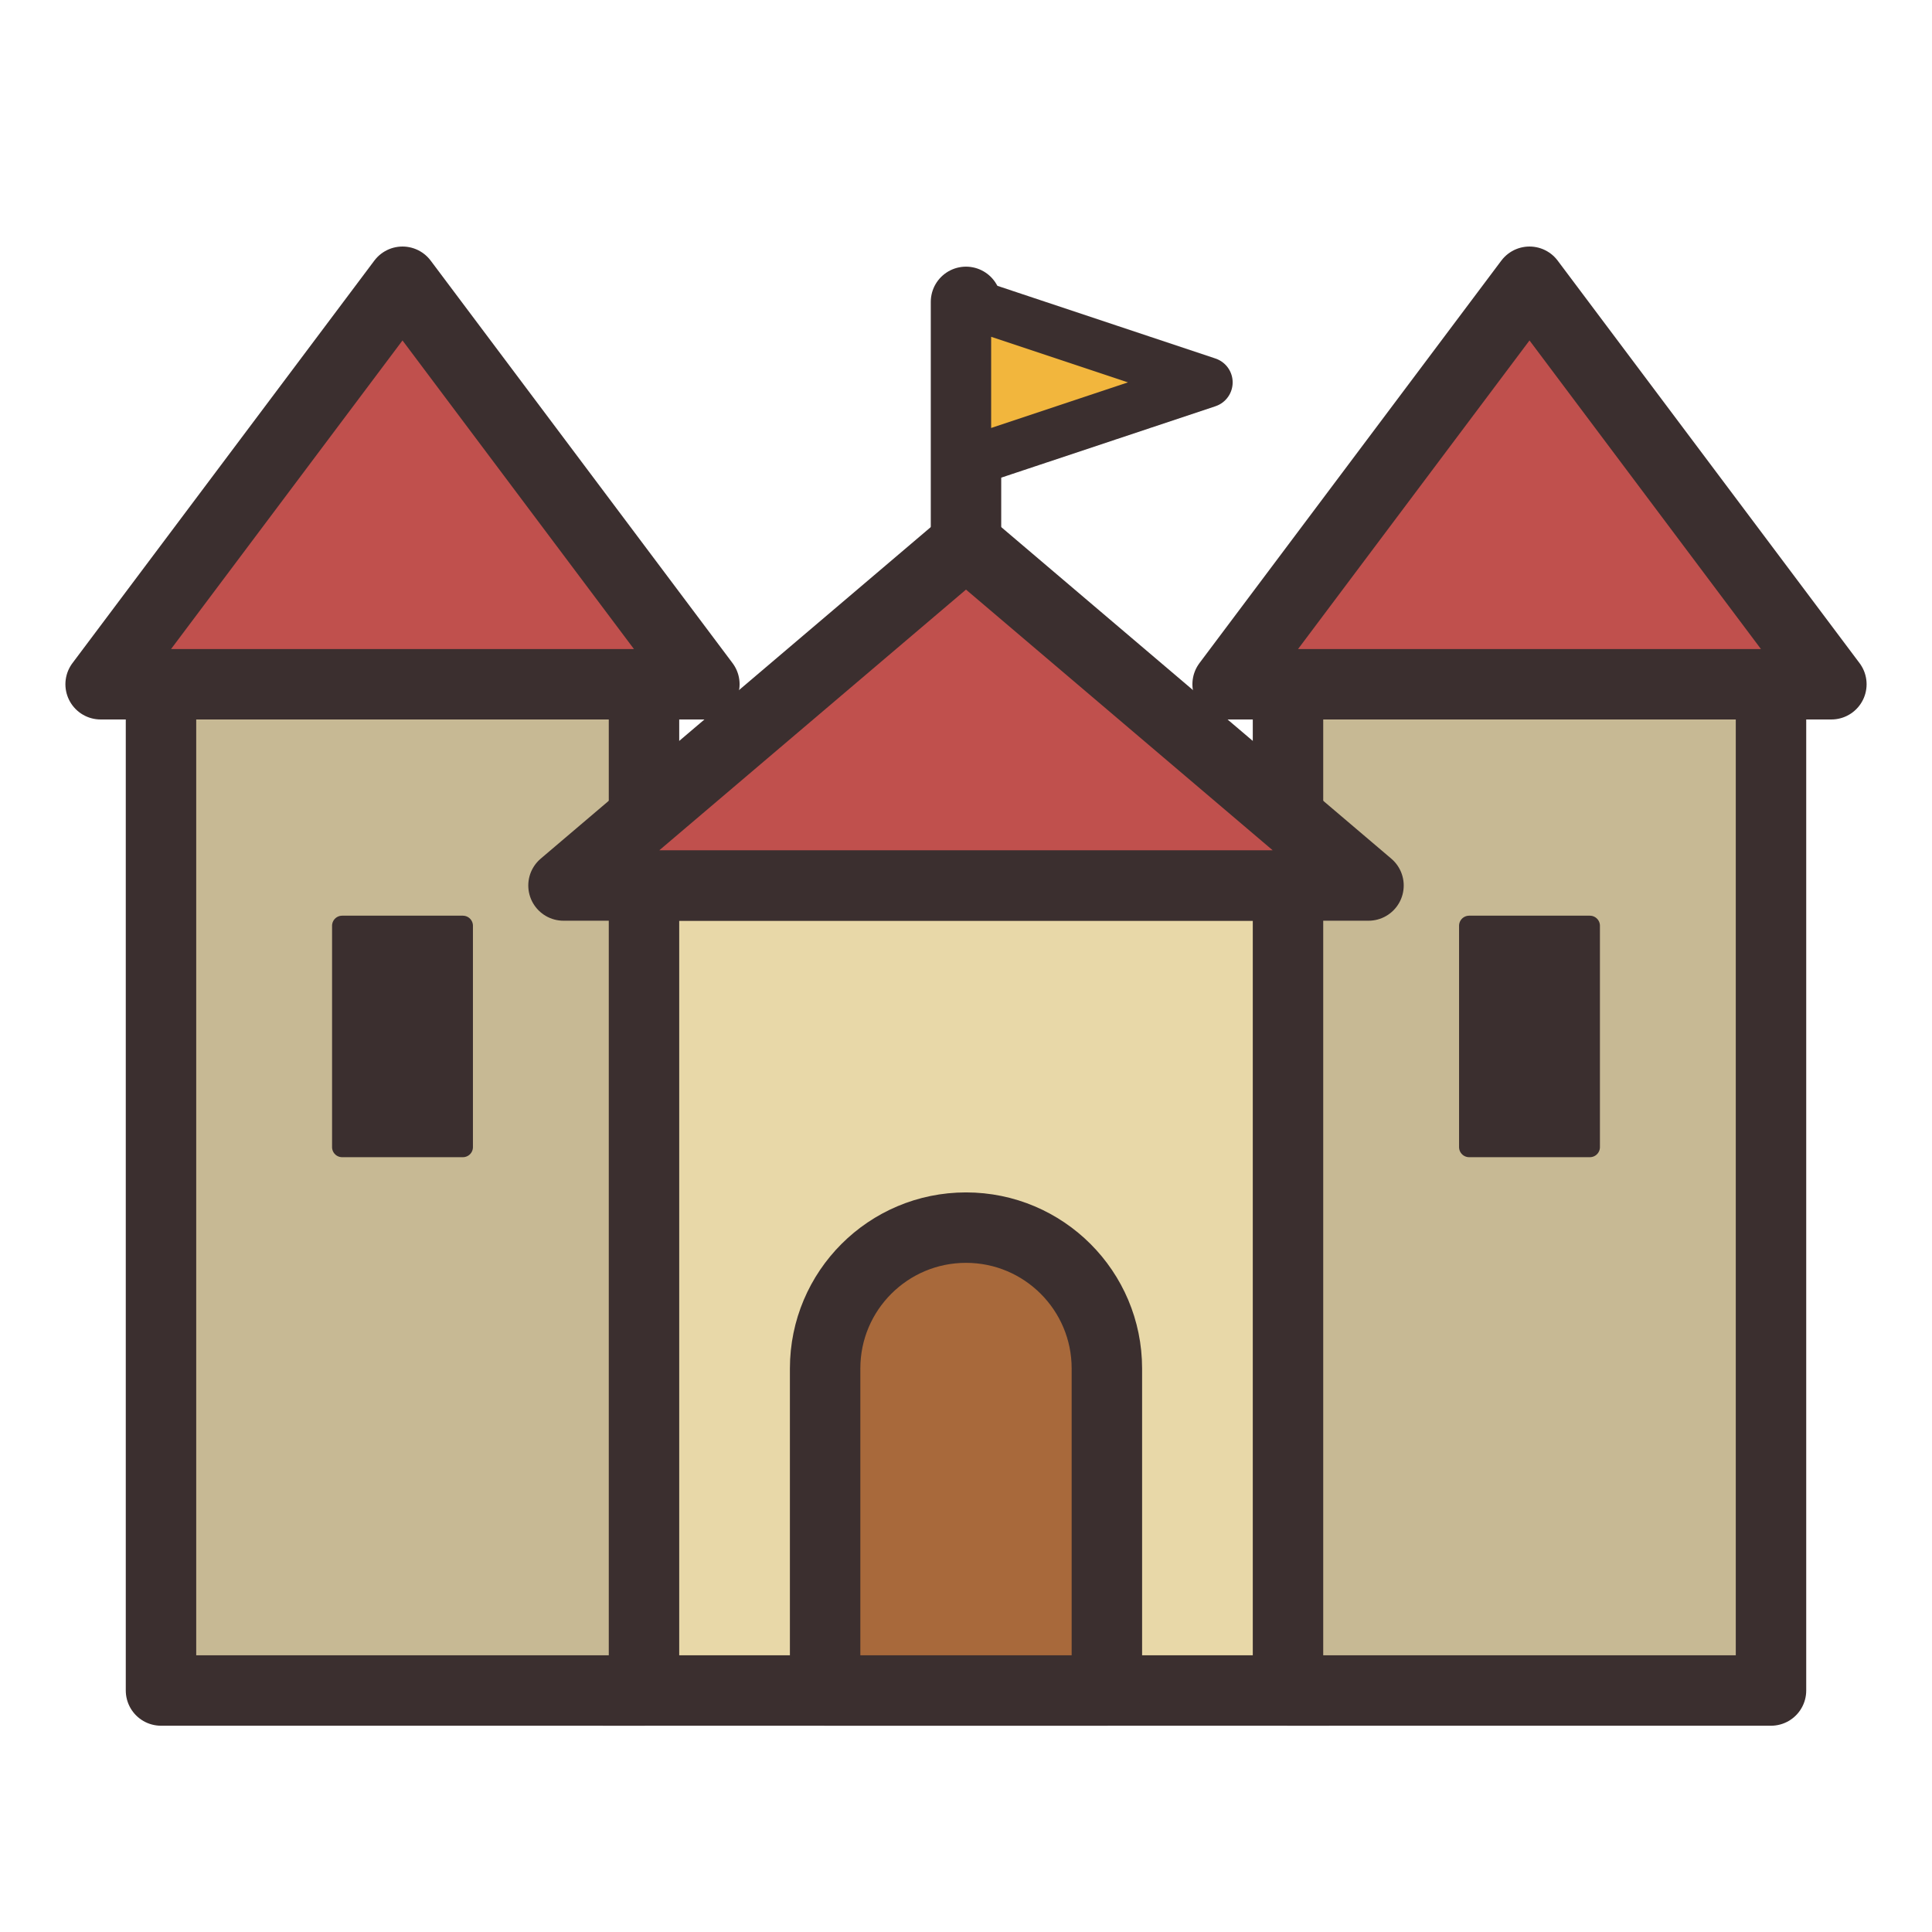
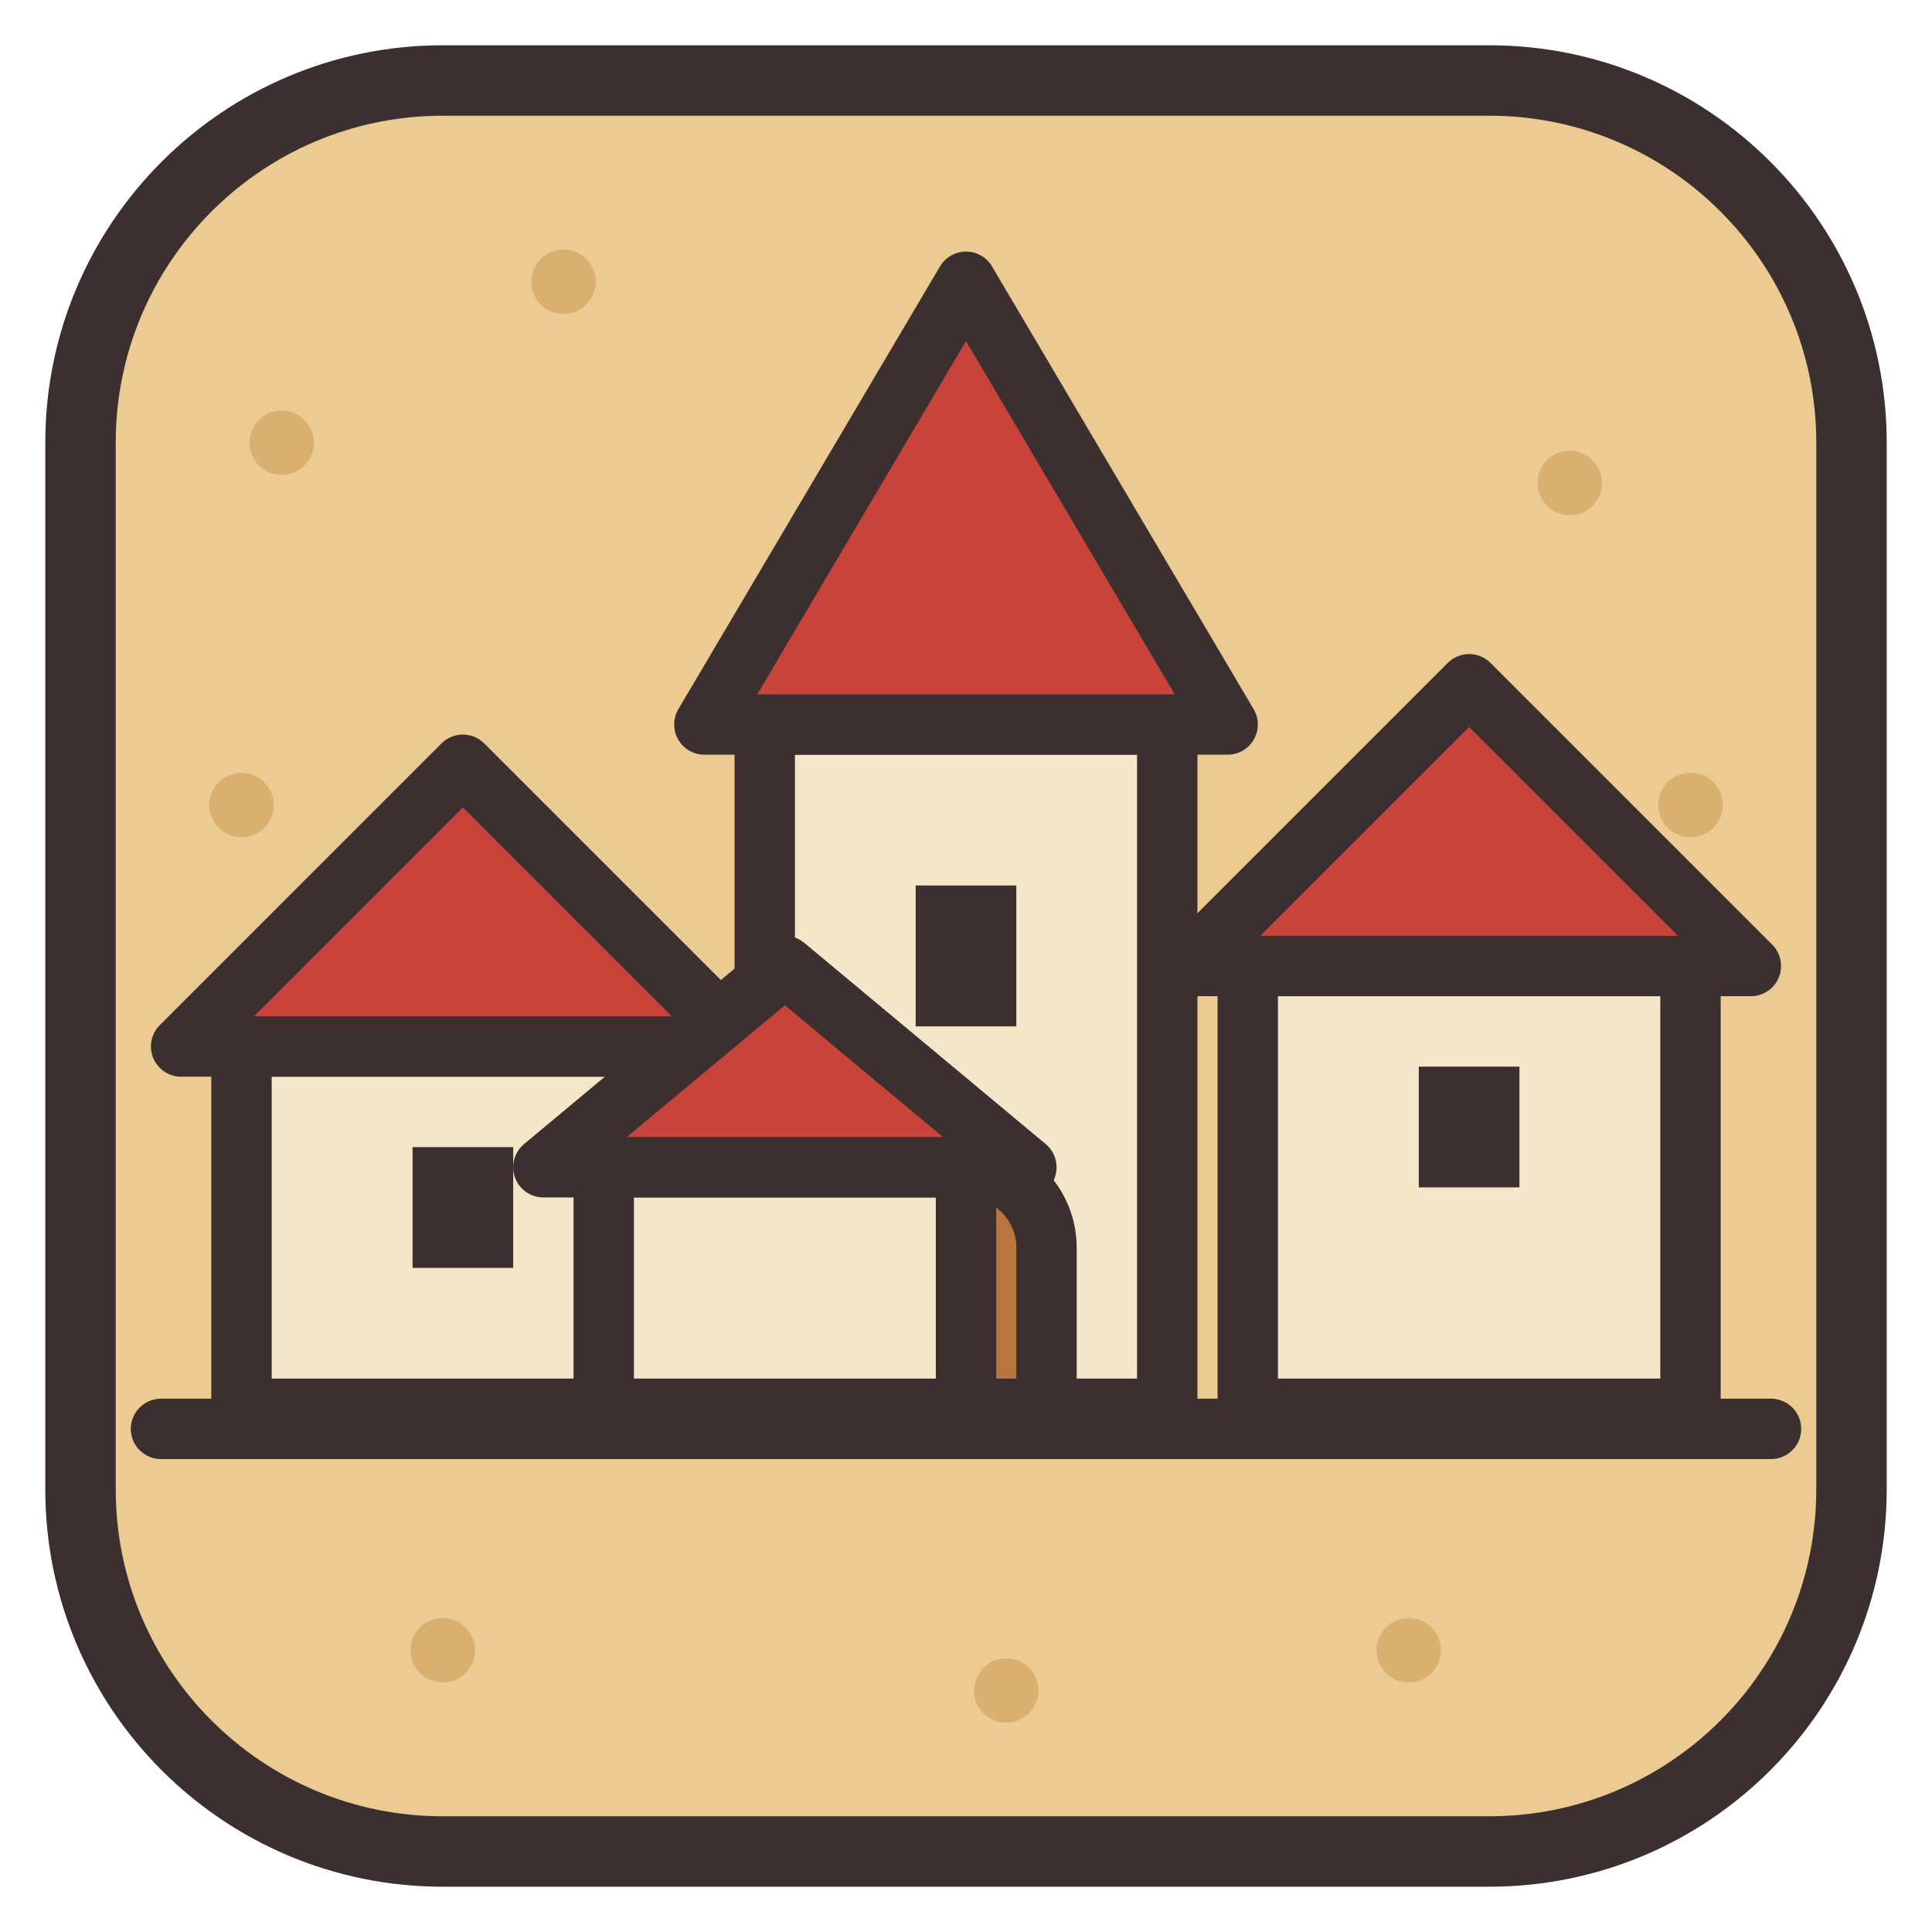
<svg xmlns="http://www.w3.org/2000/svg" width="96" height="96" viewBox="0 0 96 96">
-   <g fill="none" stroke="#3B2F2F" stroke-width="3.5" stroke-linejoin="round" stroke-linecap="round">
-     <rect x="30" y="44" width="36" height="40" fill="#E8D8A8" />
-     <rect x="8" y="34" width="24" height="50" fill="#C7B994" />
-     <rect x="64" y="34" width="24" height="50" fill="#C7B994" />
-     <path d="M5 34 L20 14 L35 34 Z" fill="#C0504D" />
-     <path d="M61 34 L76 14 L91 34 Z" fill="#C0504D" />
-     <path d="M28 44 L48 27 L68 44 Z" fill="#C0504D" />
-     <rect x="17" y="46" width="6" height="11" fill="#3B2F2F" stroke-width="1" />
-     <rect x="73" y="46" width="6" height="11" fill="#3B2F2F" stroke-width="1" />
-     <path d="M41 84 V68 a7 7 0 0 1 14 0 V84 Z" fill="#A8693B" />
-     <path d="M48 27 V15" />
-     <path d="M48 15 L60 19 L48 23 Z" fill="#F2B63D" stroke-width="2.5" />
+   <defs>
+     <clipPath id="t">
+       <rect x="4" y="4" width="88" height="88" rx="18" />
+     </clipPath>
+   </defs>
+   <rect x="4" y="4" width="88" height="88" rx="18" fill="#EBCB92" />
+   <g clip-path="url(#t)">
+     <circle cx="14" cy="22" r="1.6" fill="#D9B070" />
+     <circle cx="28" cy="14" r="1.6" fill="#D9B070" />
+     <circle cx="78" cy="24" r="1.6" fill="#D9B070" />
+     <circle cx="84" cy="40" r="1.6" fill="#D9B070" />
+     <circle cx="12" cy="40" r="1.6" fill="#D9B070" />
+     <circle cx="70" cy="82" r="1.6" fill="#D9B070" />
+     <circle cx="22" cy="82" r="1.6" fill="#D9B070" />
+     <circle cx="50" cy="84" r="1.6" fill="#D9B070" />
  </g>
+   <g fill="none" stroke="#3B2F2F" stroke-width="3" stroke-linejoin="round" stroke-linecap="round">
+     <rect x="12" y="52" width="22" height="18" fill="#F4E6C8" />
+     <path d="M9 52 L23.0 38 L37 52 Z" fill="#C8433A" />
+     <rect x="20.5" y="57" width="5" height="6" fill="#3B2F2F" stroke="none" />
+     <rect x="62" y="48" width="22" height="22" fill="#F4E6C8" />
+     <path d="M59 48 L73.0 34 L87 48 Z" fill="#C8433A" />
+     <rect x="70.5" y="53" width="5" height="6" fill="#3B2F2F" stroke="none" />
+     <rect x="38" y="36" width="20" height="34" fill="#F4E6C8" />
+     <path d="M35 36 L48 14 L61 36 Z" fill="#C8433A" />
+     <rect x="45.5" y="44" width="5" height="7" fill="#3B2F2F" stroke="none" />
+     <path d="M44 70 V62 a4 4 0 0 1 8 0 V70 Z" fill="#B9753F" />
+     <rect x="30" y="58" width="18" height="12" fill="#F4E6C8" />
+     <path d="M27 58 L39.0 48 L51 58 Z" fill="#C8433A" />
+     <path d="M8 71 H88" stroke-width="3" />
+   </g>
+   <rect x="4" y="4" width="88" height="88" rx="18" fill="none" stroke="#3B2F2F" stroke-width="3.5" />
</svg>
